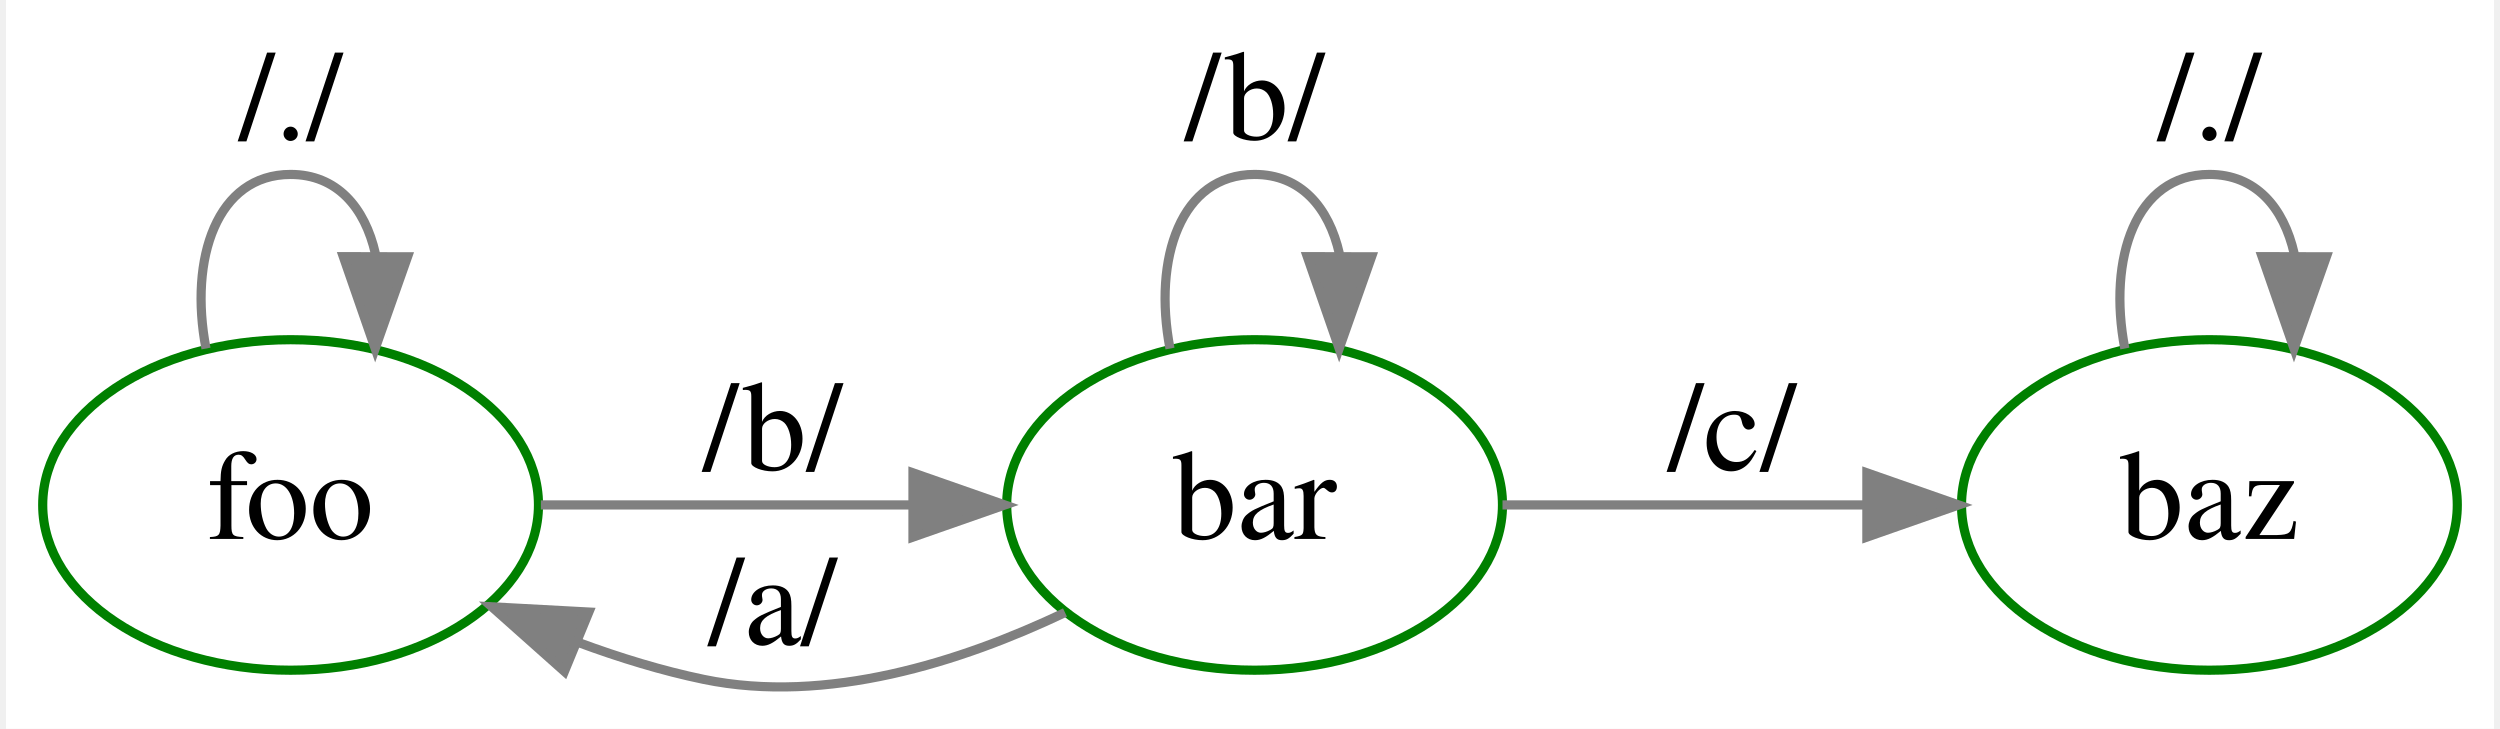
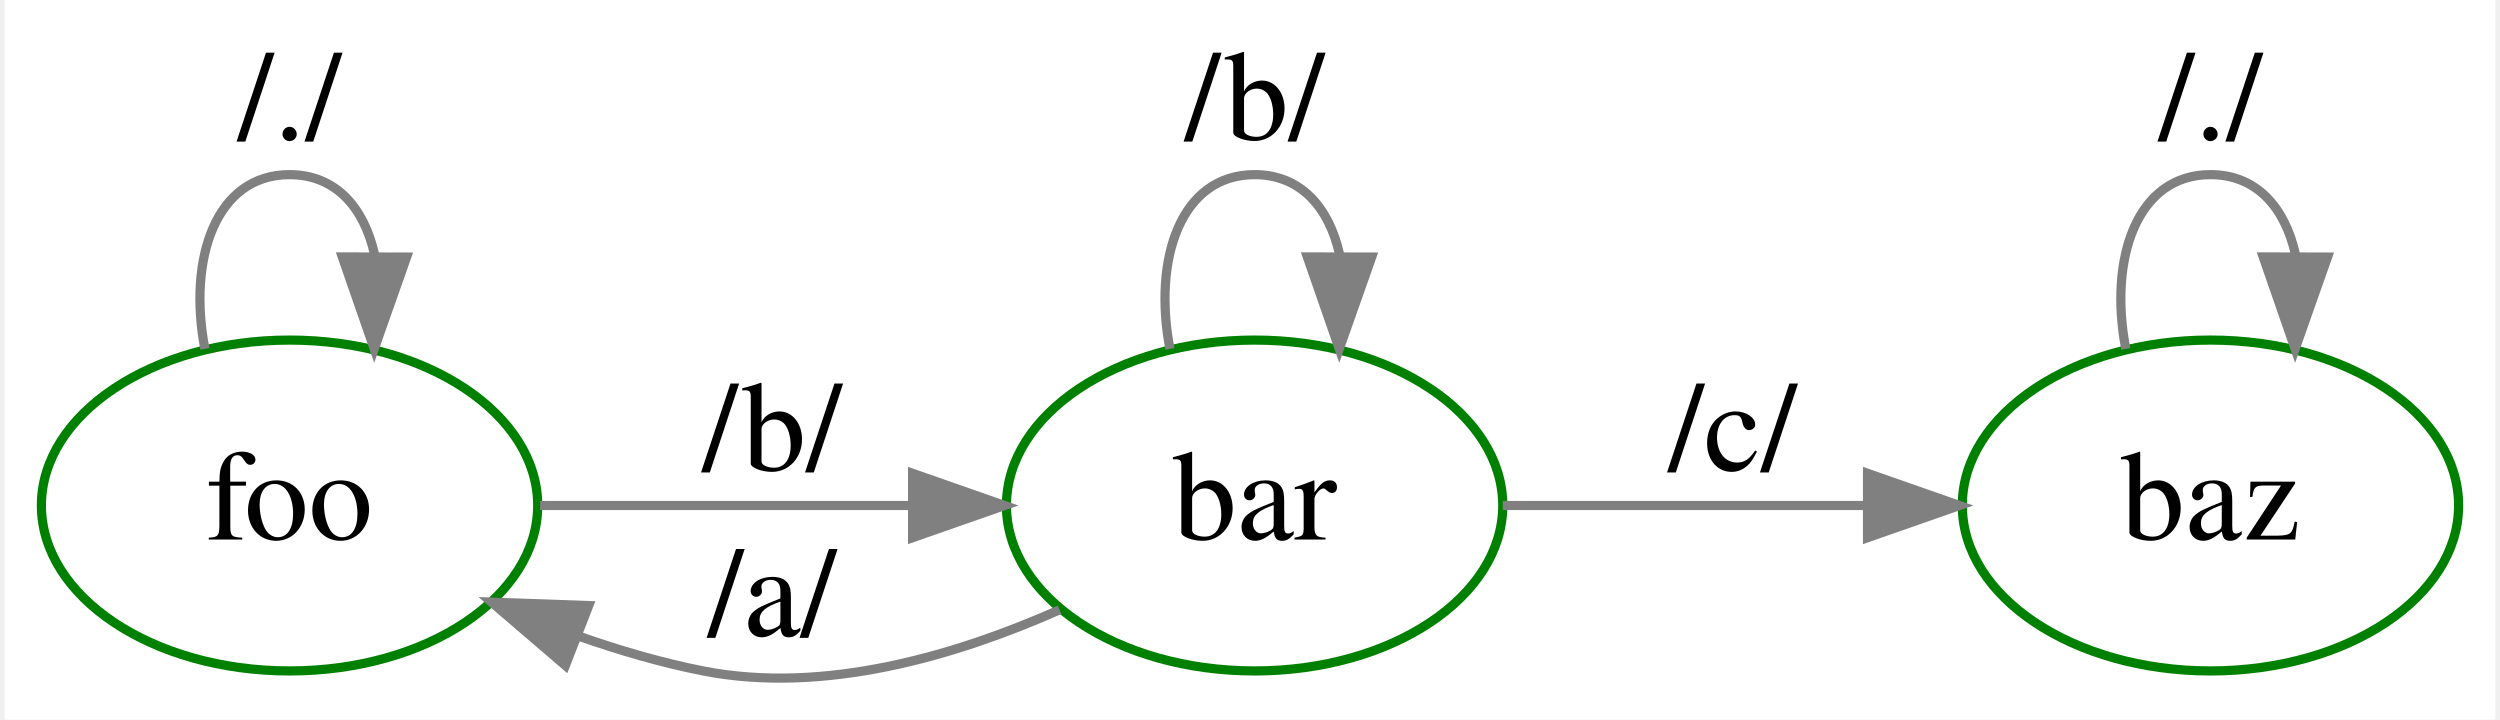
- <svg xmlns="http://www.w3.org/2000/svg" width="271pt" height="79pt" viewBox="0.00 0.00 271.00 79.38">
-   <g id="graph0" class="graph" transform="scale(1 1) rotate(0) translate(4 75.3831)">
-     <polygon fill="white" stroke="none" points="-4,4 -4,-75.383 267,-75.383 267,4 -4,4" />
+ <svg xmlns="http://www.w3.org/2000/svg" width="271pt" height="78pt" viewBox="0.00 0.00 271.00 78.29">
+   <g id="graph0" class="graph" transform="scale(1 1) rotate(0) translate(4 74.2914)">
+     <polygon fill="white" stroke="none" points="-4,4 -4,-74.291 267,-74.291 267,4 -4,4" />
    <g id="node1" class="node">
-       <ellipse fill="none" stroke="green" cx="27" cy="-20.383" rx="27" ry="18" />
-       <text text-anchor="middle" x="27" y="-16.683" font-family="Times,serif" font-size="14.00">foo</text>
+       <ellipse fill="none" stroke="green" cx="27" cy="-19.291" rx="27" ry="18" />
+       <text text-anchor="middle" x="27" y="-15.591" font-family="Times,serif" font-size="14.00">foo</text>
+     </g>
+     <g id="edge6" class="edge">
+       <path fill="none" stroke="grey" d="M17.786,-36.329C15.905,-46.149 18.977,-55.291 27,-55.291 32.015,-55.291 35.095,-51.72 36.241,-46.644" />
+       <polygon fill="grey" stroke="grey" points="39.74,-46.32 36.214,-36.329 32.74,-46.338 39.74,-46.32" />
+       <text text-anchor="middle" x="27" y="-59.091" font-family="Times,serif" font-size="14.00">/./</text>
+     </g>
+     <g id="node2" class="node">
+       <ellipse fill="none" stroke="green" cx="132" cy="-19.291" rx="27" ry="18" />
+       <text text-anchor="middle" x="132" y="-15.591" font-family="Times,serif" font-size="14.00">bar</text>
+     </g>
+     <g id="edge5" class="edge">
+       <path fill="none" stroke="grey" d="M54.258,-19.291C66.486,-19.291 81.236,-19.291 94.523,-19.291" />
+       <polygon fill="grey" stroke="grey" points="94.79,-22.791 104.79,-19.291 94.79,-15.791 94.79,-22.791" />
+       <text text-anchor="middle" x="79.5" y="-23.091" font-family="Times,serif" font-size="14.00">/b/</text>
+     </g>
+     <g id="edge4" class="edge">
+       <path fill="none" stroke="grey" d="M110.781,-7.946C99.509,-2.94 85.135,1.291 72,-1.291 67.505,-2.175 62.892,-3.522 58.422,-5.089" />
+       <polygon fill="grey" stroke="grey" points="57.011,-1.882 48.968,-8.778 59.556,-8.403 57.011,-1.882" />
+       <text text-anchor="middle" x="79.5" y="-5.091" font-family="Times,serif" font-size="14.00">/a/</text>
+     </g>
+     <g id="edge2" class="edge">
+       <path fill="none" stroke="grey" d="M122.786,-36.329C120.905,-46.149 123.977,-55.291 132,-55.291 137.015,-55.291 140.095,-51.72 141.241,-46.644" />
+       <polygon fill="grey" stroke="grey" points="144.74,-46.32 141.214,-36.329 137.74,-46.338 144.74,-46.32" />
+       <text text-anchor="middle" x="132" y="-59.091" font-family="Times,serif" font-size="14.00">/b/</text>
+     </g>
+     <g id="node3" class="node">
+       <ellipse fill="none" stroke="green" cx="236" cy="-19.291" rx="27" ry="18" />
+       <text text-anchor="middle" x="236" y="-15.591" font-family="Times,serif" font-size="14.00">baz</text>
+     </g>
+     <g id="edge3" class="edge">
+       <path fill="none" stroke="grey" d="M159.003,-19.291C171.019,-19.291 185.494,-19.291 198.574,-19.291" />
+       <polygon fill="grey" stroke="grey" points="198.69,-22.791 208.69,-19.291 198.69,-15.791 198.69,-22.791" />
+       <text text-anchor="middle" x="184" y="-23.091" font-family="Times,serif" font-size="14.00">/c/</text>
    </g>
    <g id="edge1" class="edge">
-       <path fill="none" stroke="grey" d="M17.786,-37.42C15.905,-47.241 18.977,-56.383 27,-56.383 32.015,-56.383 35.095,-52.812 36.241,-47.736" />
-       <polygon fill="grey" stroke="grey" points="39.74,-47.411 36.214,-37.42 32.74,-47.429 39.74,-47.411" />
-       <text text-anchor="middle" x="27" y="-60.183" font-family="Times,serif" font-size="14.00">/./</text>
-     </g>
-     <g id="node2" class="node">
-       <ellipse fill="none" stroke="green" cx="132" cy="-20.383" rx="27" ry="18" />
-       <text text-anchor="middle" x="132" y="-16.683" font-family="Times,serif" font-size="14.00">bar</text>
-     </g>
-     <g id="edge2" class="edge">
-       <path fill="none" stroke="grey" d="M54.258,-20.383C66.486,-20.383 81.236,-20.383 94.523,-20.383" />
-       <polygon fill="grey" stroke="grey" points="94.79,-23.883 104.79,-20.383 94.79,-16.883 94.79,-23.883" />
-       <text text-anchor="middle" x="79.5" y="-24.183" font-family="Times,serif" font-size="14.00">/b/</text>
-     </g>
-     <g id="edge5" class="edge">
-       <path fill="none" stroke="grey" d="M111.35,-8.665C100.009,-3.271 85.384,1.383 72,-1.383 67.478,-2.318 62.848,-3.74 58.37,-5.395" />
-       <polygon fill="grey" stroke="grey" points="56.826,-2.246 48.911,-9.29 59.491,-8.719 56.826,-2.246" />
-       <text text-anchor="middle" x="79.5" y="-5.183" font-family="Times,serif" font-size="14.00">/a/</text>
-     </g>
-     <g id="edge4" class="edge">
-       <path fill="none" stroke="grey" d="M122.786,-37.42C120.905,-47.241 123.977,-56.383 132,-56.383 137.015,-56.383 140.095,-52.812 141.241,-47.736" />
-       <polygon fill="grey" stroke="grey" points="144.74,-47.411 141.214,-37.42 137.74,-47.429 144.74,-47.411" />
-       <text text-anchor="middle" x="132" y="-60.183" font-family="Times,serif" font-size="14.00">/b/</text>
-     </g>
-     <g id="node3" class="node">
-       <ellipse fill="none" stroke="green" cx="236" cy="-20.383" rx="27" ry="18" />
-       <text text-anchor="middle" x="236" y="-16.683" font-family="Times,serif" font-size="14.00">baz</text>
-     </g>
-     <g id="edge3" class="edge">
-       <path fill="none" stroke="grey" d="M159.003,-20.383C171.019,-20.383 185.494,-20.383 198.574,-20.383" />
-       <polygon fill="grey" stroke="grey" points="198.69,-23.883 208.69,-20.383 198.69,-16.883 198.69,-23.883" />
-       <text text-anchor="middle" x="184" y="-24.183" font-family="Times,serif" font-size="14.00">/c/</text>
-     </g>
-     <g id="edge6" class="edge">
-       <path fill="none" stroke="grey" d="M226.786,-37.42C224.905,-47.241 227.977,-56.383 236,-56.383 241.015,-56.383 244.095,-52.812 245.241,-47.736" />
-       <polygon fill="grey" stroke="grey" points="248.74,-47.411 245.214,-37.42 241.74,-47.429 248.74,-47.411" />
-       <text text-anchor="middle" x="236" y="-60.183" font-family="Times,serif" font-size="14.00">/./</text>
+       <path fill="none" stroke="grey" d="M226.786,-36.329C224.905,-46.149 227.977,-55.291 236,-55.291 241.015,-55.291 244.095,-51.72 245.241,-46.644" />
+       <polygon fill="grey" stroke="grey" points="248.74,-46.32 245.214,-36.329 241.74,-46.338 248.74,-46.32" />
+       <text text-anchor="middle" x="236" y="-59.091" font-family="Times,serif" font-size="14.00">/./</text>
    </g>
  </g>
</svg>
